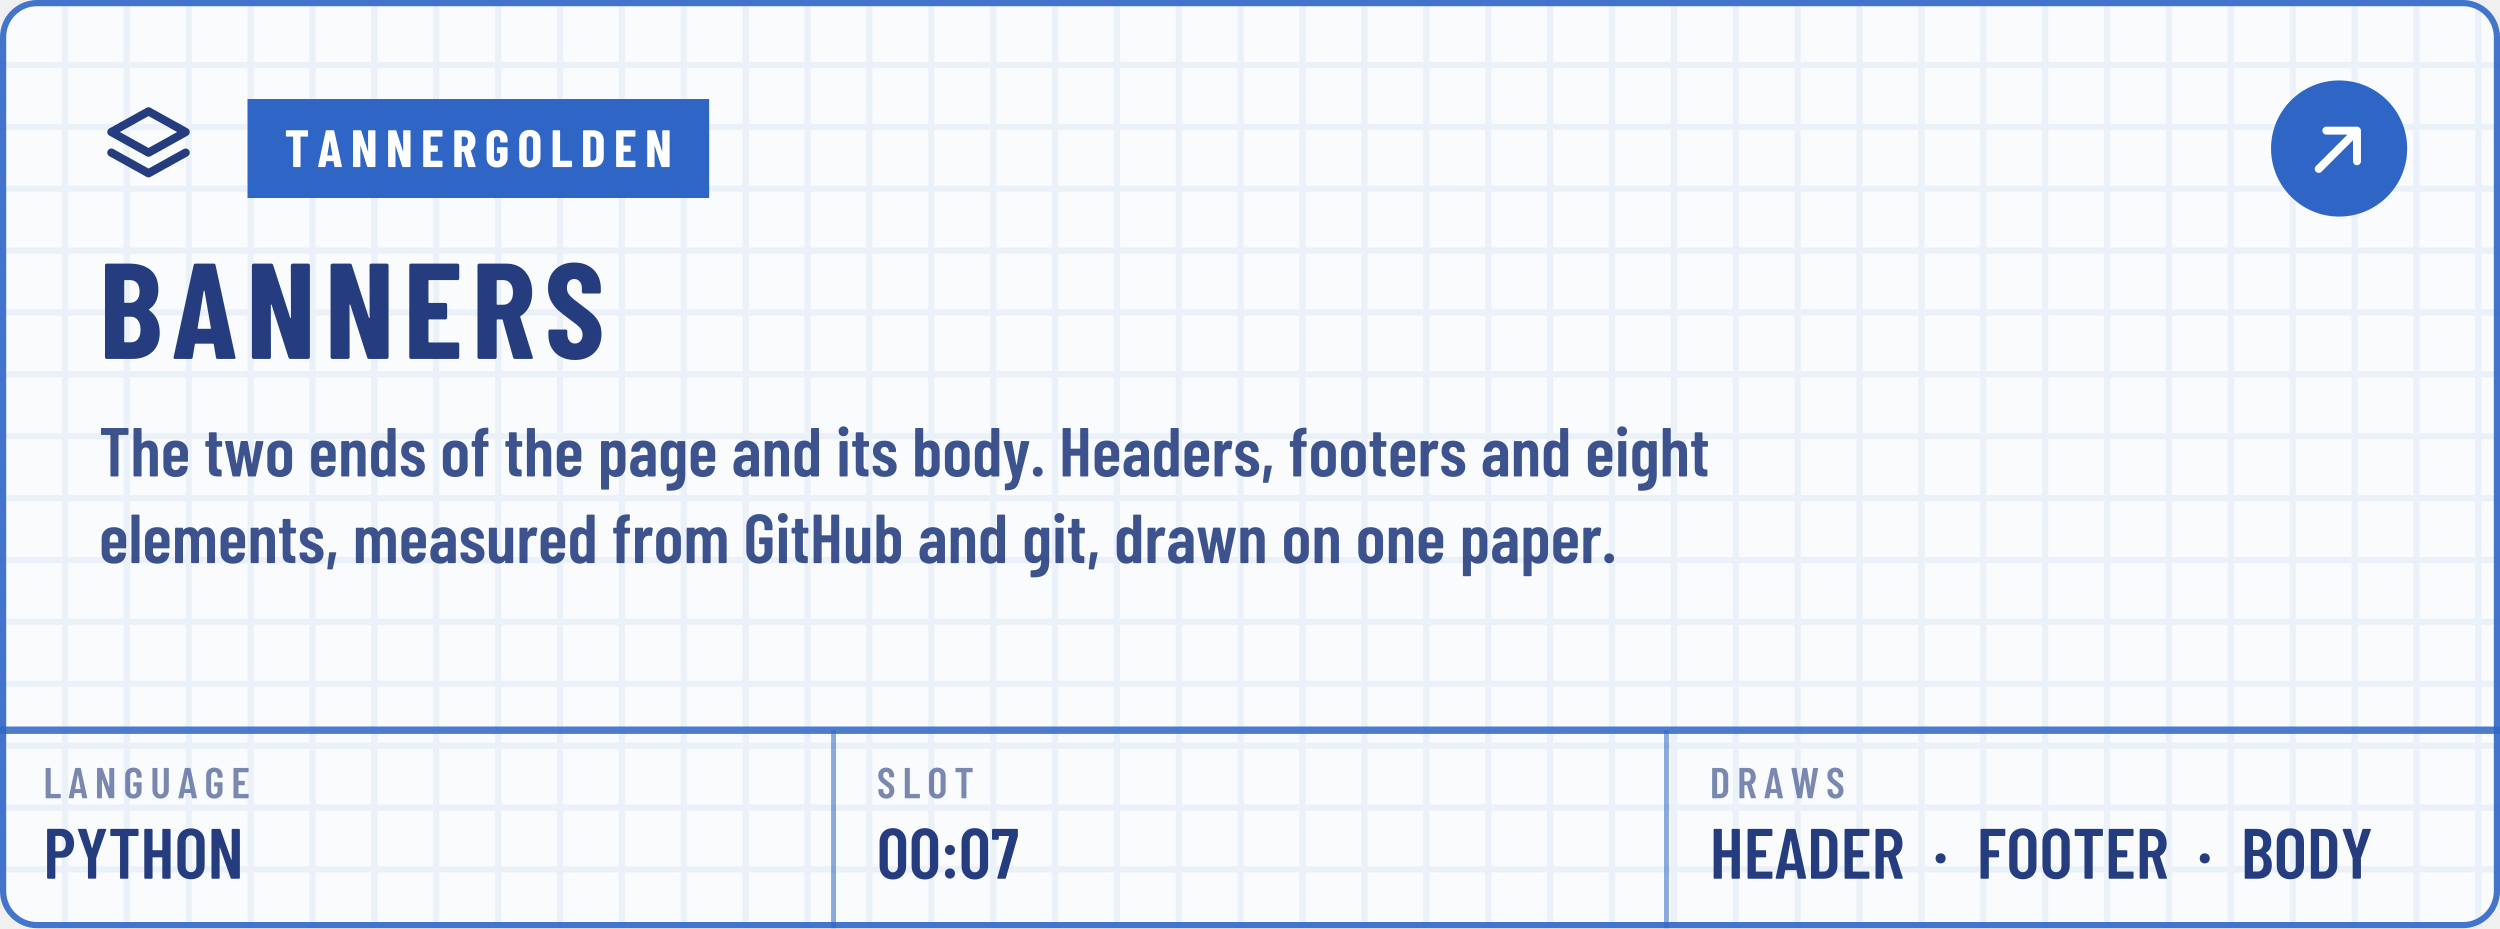
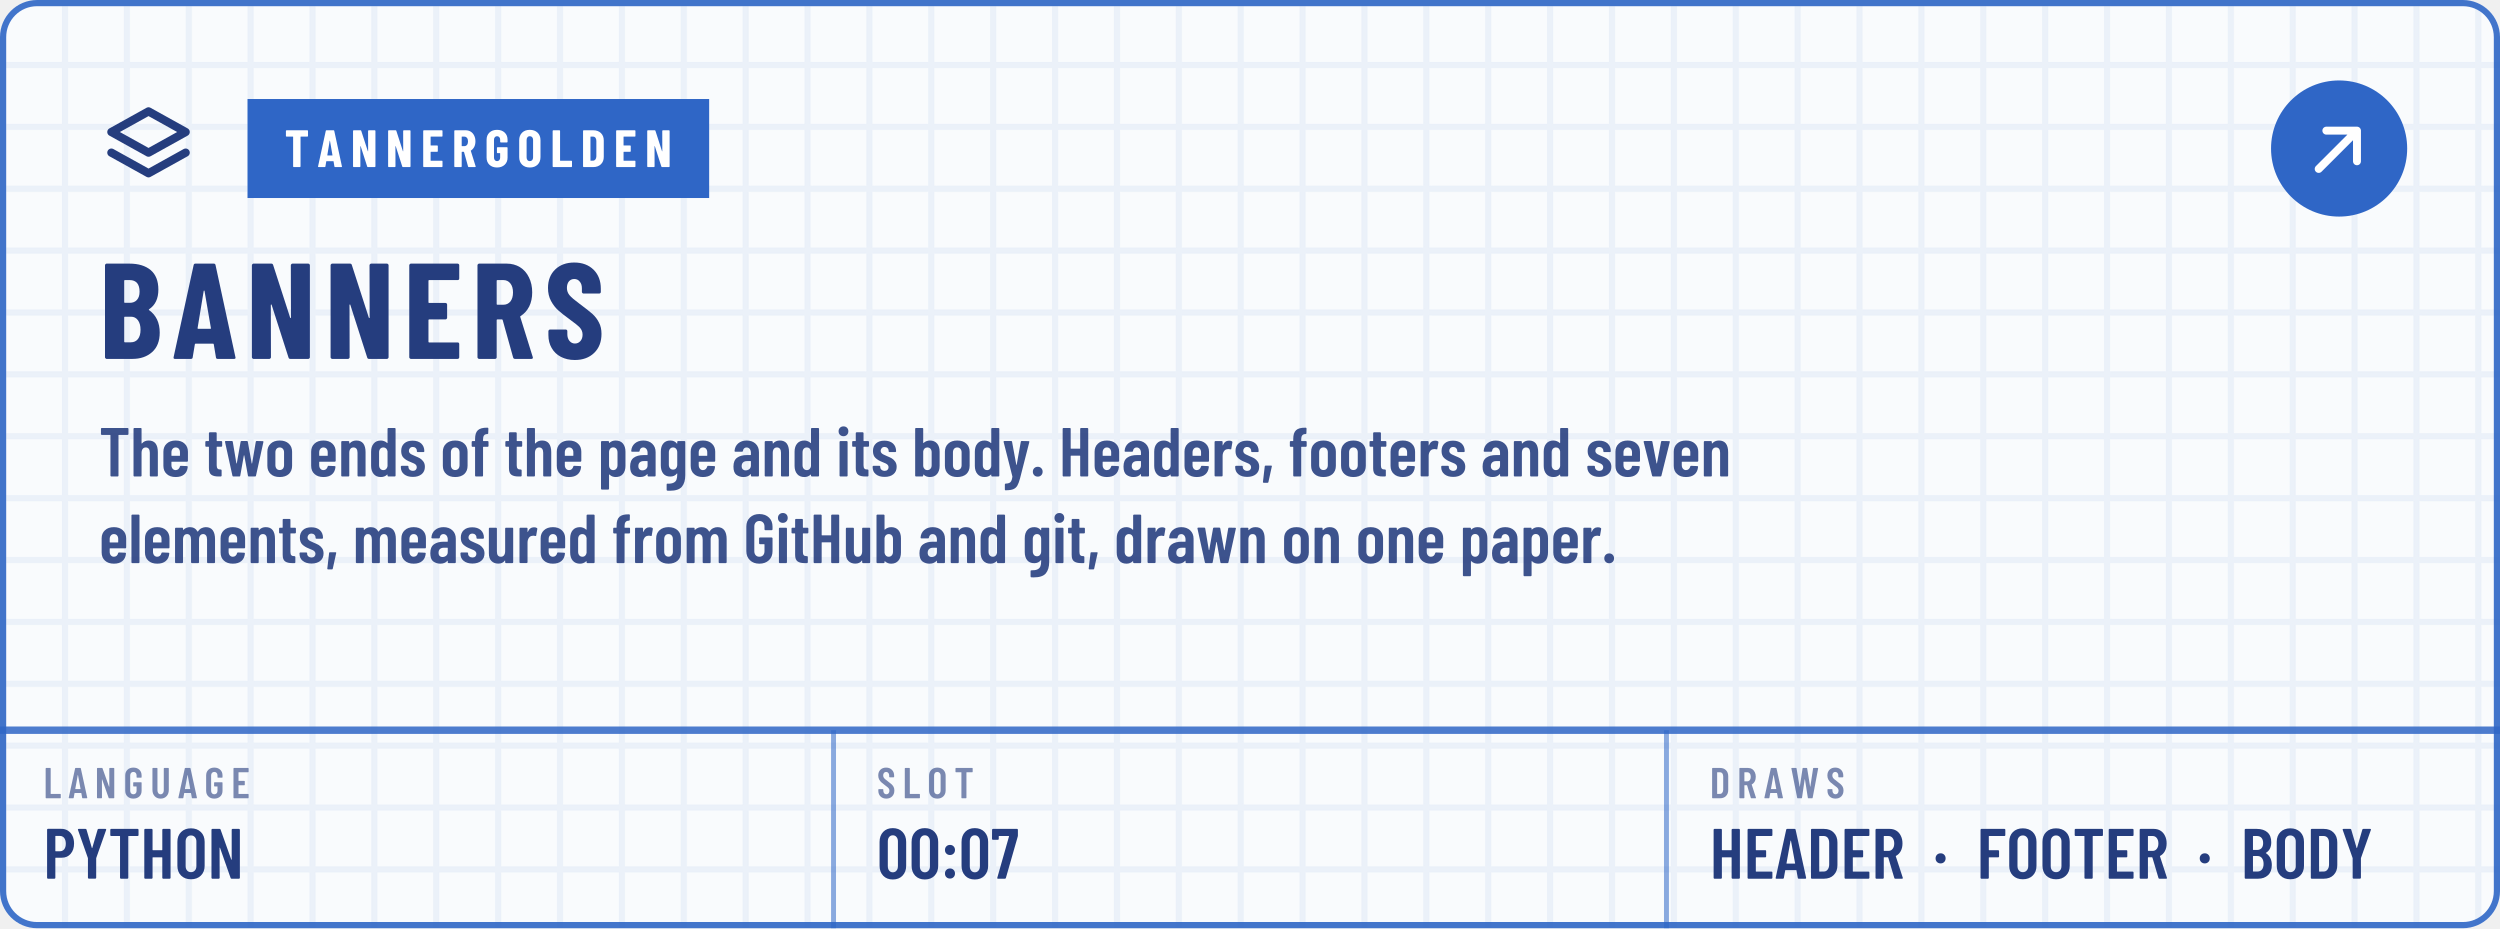
<svg xmlns="http://www.w3.org/2000/svg" width="404" height="150" viewBox="0 0 404 150" role="img" aria-labelledby="t d">
  <defs>
    <pattern id="kp1" width="10" height="10" patternUnits="userSpaceOnUse">
      <path d="M10 .5H.5V10" fill="none" stroke="#2F66C6" stroke-opacity="0.07" />
    </pattern>
    <path id="m44" d="M33 -78 59 146Q60 157 71 157H151Q164 157 161 144L112 -80Q110 -91 99 -91H45Q39 -91 36 -88Q32 -84 33 -78Z" />
    <path id="m46" d="M35 69Q35 100 55 120Q75 140 106 140Q137 140 156 120Q176 100 176 69Q176 38 156 18Q136 -2 106 -2Q75 -2 55 18Q35 38 35 69Z" />
    <path id="m48" d="M38 183V517Q38 604 89 658Q140 711 224 711Q309 711 360 658Q412 604 412 517V183Q412 96 360 42Q309 -11 224 -11Q140 -11 89 42Q38 96 38 183ZM296 176V524Q296 563 276 586Q257 610 224 610Q192 610 173 586Q154 563 154 524V176Q154 137 173 114Q192 90 224 90Q257 90 276 114Q296 137 296 176Z" />
    <path id="m55" d="M90 13 255 594Q257 600 251 600H116Q111 600 111 595V559Q111 554 108 550Q104 547 99 547H28Q23 547 20 550Q16 554 16 559L17 688Q17 693 20 696Q24 700 29 700H368Q373 700 376 696Q380 693 380 688V607Q380 603 378 593L211 10Q208 0 197 0H100Q87 0 90 13Z" />
    <path id="m58" d="M57 404Q57 435 77 455Q97 475 128 475Q159 475 178 455Q198 435 198 404Q198 373 178 353Q158 333 128 333Q97 333 77 353Q57 373 57 404ZM57 73Q57 104 77 124Q97 144 128 144Q159 144 178 124Q198 104 198 73Q198 42 178 22Q158 2 128 2Q97 2 77 22Q57 42 57 73Z" />
    <path id="m65" d="M325 11 306 116Q306 121 300 121H154Q148 121 148 116L129 11Q128 0 116 0H25Q11 0 14 13L162 689Q164 700 175 700H281Q292 700 294 689L442 13V9Q442 0 431 0H338Q326 0 325 11ZM171 212H282Q288 212 287 217L229 533Q228 536 226 536Q224 536 223 533L166 217Q165 212 171 212Z" />
    <path id="m66" d="M242 0H66Q61 0 58 4Q54 7 54 12V688Q54 693 58 696Q61 700 66 700H224Q319 700 373 652Q427 604 427 512Q427 409 354 365Q349 362 352 359Q391 334 413 292Q435 250 435 192Q435 100 382 50Q328 0 242 0ZM170 595V409Q170 404 175 404H226Q267 404 290 429Q313 454 313 500Q313 548 290 574Q267 600 226 600H175Q170 600 170 595ZM319 208Q319 260 296 290Q273 319 233 319H175Q170 319 170 314V106Q170 101 175 101H233Q273 101 296 129Q319 157 319 208Z" />
    <path id="m68" d="M54 12V688Q54 693 58 696Q61 700 66 700H237Q323 700 374 648Q426 596 426 509V191Q426 104 374 52Q323 0 237 0H66Q61 0 58 4Q54 7 54 12ZM175 100 235 101Q268 101 288 128Q309 154 310 198V502Q310 547 290 574Q269 600 234 600H175Q170 600 170 595V105Q170 100 175 100Z" />
    <path id="m69" d="M391 600H175Q170 600 170 595V406Q170 401 175 401H303Q308 401 312 398Q315 394 315 389V312Q315 307 312 304Q308 300 303 300H175Q170 300 170 295V105Q170 100 175 100H391Q396 100 400 96Q403 93 403 88V12Q403 7 400 4Q396 0 391 0H66Q61 0 58 4Q54 7 54 12V688Q54 693 58 696Q61 700 66 700H391Q396 700 400 696Q403 693 403 688V612Q403 607 400 604Q396 600 391 600Z" />
    <path id="m70" d="M390 600H175Q170 600 170 595V406Q170 401 175 401H302Q307 401 310 398Q314 394 314 389V312Q314 307 310 304Q307 300 302 300H175Q170 300 170 295V12Q170 7 166 4Q163 0 158 0H66Q61 0 58 4Q54 7 54 12V688Q54 693 58 696Q61 700 66 700H390Q395 700 398 696Q402 693 402 688V612Q402 607 398 604Q395 600 390 600Z" />
    <path id="m71" d="M42 173V527Q42 609 94 658Q145 708 230 708Q315 708 368 658Q420 609 420 526V487Q420 482 416 478Q413 475 408 475H316Q311 475 308 478Q304 482 304 487V528Q304 564 284 586Q263 608 230 608Q197 608 177 586Q157 564 157 528V172Q157 136 177 114Q197 92 230 92Q263 92 284 114Q304 136 304 172V268Q304 273 299 273H238Q233 273 230 276Q226 280 226 285V358Q226 363 230 366Q233 370 238 370H408Q413 370 416 366Q420 363 420 358V173Q420 91 368 42Q315 -8 230 -8Q145 -8 94 42Q42 91 42 173Z" />
    <path id="m72" d="M319 700H411Q416 700 420 696Q423 693 423 688V12Q423 7 420 4Q416 0 411 0H319Q314 0 310 4Q307 7 307 12V295Q307 300 302 300H175Q170 300 170 295V12Q170 7 166 4Q163 0 158 0H66Q61 0 58 4Q54 7 54 12V688Q54 693 58 696Q61 700 66 700H158Q163 700 166 696Q170 693 170 688V406Q170 401 175 401H302Q307 401 307 406V688Q307 693 310 696Q314 700 319 700Z" />
    <path id="m76" d="M54 12V688Q54 693 58 696Q61 700 66 700H158Q163 700 166 696Q170 693 170 688V105Q170 100 175 100H391Q396 100 400 96Q403 93 403 88V12Q403 7 400 4Q396 0 391 0H66Q61 0 58 4Q54 7 54 12Z" />
    <path id="m78" d="M350 700H441Q446 700 450 696Q453 693 453 688V12Q453 7 450 4Q446 0 441 0H336Q326 0 323 10L174 434Q173 437 170 436Q168 436 168 433L169 12Q169 7 166 4Q162 0 157 0H66Q61 0 58 4Q54 7 54 12V688Q54 693 58 696Q61 700 66 700H169Q179 700 182 690L332 269Q333 266 336 266Q338 267 338 270V688Q338 693 342 696Q345 700 350 700Z" />
    <path id="m79" d="M42 182V518Q42 604 94 656Q147 708 233 708Q319 708 372 656Q425 604 425 518V182Q425 96 372 44Q319 -8 233 -8Q147 -8 94 44Q42 96 42 182ZM309 177V523Q309 561 288 584Q267 608 233 608Q199 608 178 584Q158 561 158 523V177Q158 139 178 116Q199 92 233 92Q267 92 288 116Q309 139 309 177Z" />
    <path id="m80" d="M432 495Q432 405 384 350Q337 295 259 295H174Q169 295 169 290V12Q169 7 166 4Q162 0 157 0H65Q60 0 56 4Q53 7 53 12V689Q53 694 56 698Q60 701 65 701H253Q306 701 346 675Q387 649 410 602Q432 555 432 495ZM316 492Q316 542 294 572Q271 601 234 601H174Q169 601 169 596V391Q169 386 174 386H234Q271 386 294 414Q316 443 316 492Z" />
    <path id="m82" d="M318 10 233 297Q231 301 228 301H175Q170 301 170 296V12Q170 7 166 4Q163 0 158 0H66Q61 0 58 4Q54 7 54 12V688Q54 693 58 696Q61 700 66 700H254Q307 700 348 674Q388 649 410 602Q433 556 433 496Q433 434 409 389Q385 344 342 321Q338 320 339 315L437 14Q438 12 438 9Q438 0 427 0H331Q321 0 318 10ZM170 595V396Q170 391 175 391H236Q272 391 294 419Q317 447 317 495Q317 543 294 572Q272 600 236 600H175Q170 600 170 595Z" />
    <path id="m83" d="M34 173V199Q34 204 38 208Q41 211 46 211H137Q142 211 146 208Q149 204 149 199V179Q149 140 168 116Q188 92 219 92Q250 92 270 114Q290 137 290 174Q290 200 279 219Q268 238 248 255Q228 272 184 304Q134 340 104 368Q73 396 52 436Q32 475 32 527Q32 610 82 659Q132 708 214 708Q297 708 348 656Q399 605 399 520V496Q399 491 396 488Q392 484 387 484H297Q292 484 288 488Q285 491 285 496V522Q285 561 266 584Q246 608 214 608Q184 608 165 586Q146 565 146 527Q146 491 166 466Q187 441 247 397Q308 352 339 324Q370 295 387 261Q404 227 404 180Q404 95 353 44Q302 -8 219 -8Q136 -8 85 42Q34 92 34 173Z" />
    <path id="m84" d="M425 688V612Q425 607 422 604Q418 600 413 600H286Q281 600 281 595V12Q281 7 278 4Q274 0 269 0H177Q172 0 168 4Q165 7 165 12V595Q165 600 160 600H40Q35 600 32 604Q28 607 28 612V688Q28 693 32 696Q35 700 40 700H413Q418 700 422 696Q425 693 425 688Z" />
    <path id="m85" d="M50 194V688Q50 693 54 696Q57 700 62 700H154Q159 700 162 696Q166 693 166 688V182Q166 142 186 117Q206 92 239 92Q272 92 292 117Q312 142 312 182V688Q312 693 316 696Q319 700 324 700H416Q421 700 424 696Q428 693 428 688V194Q428 103 376 48Q324 -8 239 -8Q153 -8 102 48Q50 103 50 194Z" />
    <path id="m87" d="M157 11 24 687 23 691Q23 700 34 700H130Q142 700 143 689L213 272Q214 269 216 269Q218 269 219 272L282 689Q283 700 295 700H375Q387 700 388 689L456 272Q457 269 459 269Q461 269 462 272L525 689Q526 700 538 700H631Q644 700 642 687L515 11Q514 0 502 0H417Q405 0 404 11L337 436Q336 440 334 440Q332 440 331 436L269 11Q268 0 256 0H170Q158 0 157 11Z" />
    <path id="m89" d="M170 13V286L169 292L30 686Q29 688 29 691Q29 700 40 700H136Q147 700 150 690L225 433Q226 430 228 430Q230 430 231 433L306 690Q309 700 320 700H416Q422 700 425 696Q428 693 426 686L287 292L286 286V13Q286 8 282 4Q279 1 274 1H182Q177 1 174 4Q170 8 170 13Z" />
    <path id="m97" d="M397 352V12Q397 7 394 4Q390 0 385 0H293Q288 0 284 4Q281 7 281 12V31Q281 34 279 35Q277 36 275 33Q240 -8 173 -8Q116 -8 72 24Q29 57 29 143Q29 233 82 271Q134 309 224 309H276Q281 309 281 314V340Q281 376 263 398Q245 419 218 419Q197 419 183 406Q169 392 166 369Q165 357 153 357H56Q44 357 45 369Q50 437 98 478Q147 519 220 519Q299 519 348 473Q397 427 397 352ZM281 160V217Q281 222 276 222H224Q190 222 169 204Q148 185 148 150Q148 119 164 104Q180 88 205 88Q235 88 258 107Q281 126 281 160Z" />
    <path id="m98" d="M399 357V154Q399 80 362 36Q325 -8 258 -8Q204 -8 168 27Q166 29 164 28Q162 27 162 24V12Q162 7 158 4Q155 0 150 0H58Q53 0 50 4Q46 7 46 12V688Q46 693 50 696Q53 700 58 700H150Q155 700 158 696Q162 693 162 688V486Q162 483 164 482Q167 482 170 486Q189 503 212 511Q236 519 258 519Q324 519 362 476Q399 433 399 357ZM222 419Q198 419 182 404Q166 388 162 362V149Q166 123 182 108Q198 92 222 92Q250 92 267 112Q284 131 284 163V348Q284 380 267 400Q250 419 222 419Z" />
    <path id="m100" d="M287 700H379Q384 700 388 696Q391 693 391 688V12Q391 7 388 4Q384 0 379 0H287Q282 0 278 4Q275 7 275 12V24Q275 27 273 28Q271 29 269 27Q233 -8 179 -8Q112 -8 75 36Q38 80 38 154V357Q38 433 76 476Q113 519 179 519Q202 519 226 510Q250 502 269 483Q271 481 273 482Q275 483 275 486V688Q275 693 278 696Q282 700 287 700ZM275 149V362Q271 388 255 404Q239 419 215 419Q187 419 170 400Q153 380 153 348V163Q153 131 170 112Q187 92 215 92Q239 92 255 108Q271 123 275 149Z" />
    <path id="m101" d="M380 213H159Q154 213 154 208V163Q154 132 171 112Q188 92 215 92Q238 92 254 106Q271 121 276 144Q279 154 289 154L378 150Q383 150 386 146Q390 143 389 137Q382 67 338 30Q294 -8 215 -8Q133 -8 86 36Q38 79 38 154V357Q38 430 86 474Q133 519 215 519Q297 519 344 474Q392 430 392 357V225Q392 220 388 216Q385 213 380 213ZM154 348V303Q154 298 159 298H272Q277 298 277 303V348Q277 380 260 400Q243 419 215 419Q188 419 171 399Q154 379 154 348Z" />
    <path id="m102" d="M265 499V440Q265 435 262 432Q258 428 253 428H191Q186 428 186 423V12Q186 7 182 4Q179 0 174 0H83Q78 0 74 4Q71 7 71 12V423Q71 428 66 428H34Q29 428 26 432Q22 435 22 440V499Q22 504 26 508Q29 511 34 511H66Q71 511 71 516V541Q71 631 112 668Q153 705 243 704H251Q256 704 260 700Q263 697 263 692L261 624Q261 619 258 616Q254 612 249 612H244Q214 611 200 592Q186 574 186 536V516Q186 511 191 511H253Q258 511 262 508Q265 504 265 499Z" />
    <path id="m103" d="M287 511H379Q384 511 388 508Q391 504 391 499V19Q391 -89 342 -148Q293 -206 167 -206Q145 -206 134 -205Q122 -204 122 -192V-115Q122 -102 135 -104Q192 -105 222 -90Q253 -75 264 -46Q275 -17 275 30V41Q275 44 273 44Q271 45 269 42Q236 -1 175 -1Q108 -1 73 42Q38 86 38 161V357Q38 434 74 476Q109 519 175 519Q236 519 269 476Q271 473 273 474Q275 474 275 477V499Q275 504 278 508Q282 511 287 511ZM275 169V348Q275 380 258 400Q242 419 215 419Q188 419 171 399Q154 379 154 348V169Q154 138 171 118Q188 99 215 99Q242 99 258 118Q275 138 275 169Z" />
    <path id="m104" d="M397 352V12Q397 7 394 4Q390 0 385 0H293Q288 0 284 4Q281 7 281 12V343Q281 379 266 399Q251 419 223 419Q194 419 178 398Q162 377 162 340V12Q162 7 158 4Q155 0 150 0H58Q53 0 50 4Q46 7 46 12V688Q46 693 50 696Q53 700 58 700H150Q155 700 158 696Q162 693 162 688V479Q162 476 164 476Q167 475 170 479Q204 519 265 519Q330 519 364 476Q397 432 397 352Z" />
    <path id="m105" d="M36 652Q36 683 56 703Q76 723 107 723Q138 723 158 703Q177 683 177 652Q177 621 157 601Q137 581 107 581Q76 581 56 601Q36 621 36 652ZM50 12V499Q50 504 54 508Q57 511 62 511H154Q159 511 162 508Q166 504 166 499V12Q166 7 162 4Q159 0 154 0H62Q57 0 54 4Q50 7 50 12Z" />
    <path id="m108" d="M42 12V688Q42 693 46 696Q49 700 54 700H146Q151 700 154 696Q158 693 158 688V12Q158 7 154 4Q151 0 146 0H54Q49 0 46 4Q42 7 42 12Z" />
    <path id="m109" d="M623 347V12Q623 7 620 4Q616 0 611 0H520Q515 0 512 4Q508 7 508 12V339Q508 377 493 398Q478 419 452 419Q424 419 408 398Q392 377 392 340V12Q392 7 388 4Q385 0 380 0H289Q284 0 280 4Q277 7 277 12V339Q277 377 262 398Q246 419 221 419Q193 419 177 398Q161 377 161 340V12Q161 7 158 4Q154 0 149 0H58Q53 0 50 4Q46 7 46 12V499Q46 504 50 508Q53 511 58 511H149Q154 511 158 508Q161 504 161 499V483Q161 480 163 479Q165 478 167 481Q187 501 212 510Q237 519 261 519Q335 519 370 456Q373 452 379 459Q399 491 430 505Q460 519 491 519Q556 519 590 474Q623 428 623 347Z" />
    <path id="m110" d="M397 352V12Q397 7 394 4Q390 0 385 0H293Q288 0 284 4Q281 7 281 12V343Q281 379 266 399Q251 419 223 419Q194 419 178 398Q162 377 162 340V12Q162 7 158 4Q155 0 150 0H58Q53 0 50 4Q46 7 46 12V499Q46 504 50 508Q53 511 58 511H150Q155 511 158 508Q162 504 162 499V479Q162 476 164 476Q167 475 170 479Q204 519 265 519Q330 519 364 476Q397 432 397 352Z" />
    <path id="m111" d="M38 155V356Q38 430 86 474Q134 519 216 519Q299 519 347 474Q395 430 395 356V155Q395 80 348 36Q300 -8 216 -8Q133 -8 86 36Q38 80 38 155ZM279 164V348Q279 379 262 399Q244 419 216 419Q188 419 171 400Q154 380 154 348V164Q154 132 171 112Q188 93 216 93Q244 93 262 112Q279 132 279 164Z" />
    <path id="m112" d="M403 357V155Q403 78 366 35Q329 -8 262 -8Q239 -8 215 0Q191 9 172 28Q170 30 168 29Q166 28 166 25V-177Q166 -182 162 -186Q159 -189 154 -189H62Q57 -189 54 -186Q50 -182 50 -177V499Q50 504 54 508Q57 511 62 511H154Q159 511 162 508Q166 504 166 499V487Q166 484 168 484Q171 483 174 487Q209 519 262 519Q329 519 366 476Q403 432 403 357ZM226 420Q199 420 182 400Q166 380 166 348V163Q166 131 182 112Q199 92 226 92Q254 92 271 112Q288 131 288 163V348Q288 380 271 400Q254 420 226 420Z" />
    <path id="m114" d="M297 507Q305 502 303 492L287 399Q286 387 273 392Q259 396 247 396Q235 396 225 393Q197 389 180 362Q162 334 162 296V13Q162 8 158 4Q155 1 150 1H58Q53 1 50 4Q46 8 46 13V499Q46 504 50 508Q53 511 58 511H150Q155 511 158 508Q162 504 162 499V453Q162 449 164 448Q166 448 167 452Q194 517 255 517Q282 517 297 507Z" />
    <path id="m115" d="M30 135V142Q30 147 34 150Q37 154 42 154H128Q133 154 136 150Q140 147 140 142V137Q140 113 158 97Q177 81 204 81Q230 81 245 96Q260 111 260 134Q260 154 247 168Q234 181 219 188Q204 195 165 211Q108 233 72 267Q35 301 35 368Q35 438 80 478Q124 517 200 517Q278 517 324 476Q369 434 369 364Q369 359 366 356Q362 352 357 352H273Q268 352 264 356Q261 359 261 364V370Q261 394 244 410Q228 426 203 426Q177 426 162 410Q146 393 146 370Q146 351 158 338Q170 325 185 318Q200 310 235 295Q277 278 306 262Q334 245 356 214Q377 184 377 139Q377 72 330 33Q283 -6 203 -6Q124 -6 77 32Q30 70 30 135Z" />
    <path id="m116" d="M248 429H186Q181 429 181 424V162Q181 127 194 114Q207 100 233 101H240Q245 101 248 98Q252 94 252 89V12Q252 7 248 4Q245 0 240 0H206Q138 0 104 25Q69 50 69 119V424Q69 429 64 429H29Q24 429 20 432Q17 436 17 441V499Q17 504 20 508Q24 511 29 511H64Q69 511 69 516V626Q69 631 72 634Q76 638 81 638H169Q174 638 178 634Q181 631 181 626V516Q181 511 186 511H248Q253 511 256 508Q260 504 260 499V441Q260 436 256 432Q253 429 248 429Z" />
    <path id="m117" d="M289 511H381Q386 511 390 508Q393 504 393 499V12Q393 7 390 4Q386 0 381 0H289Q284 0 280 4Q277 7 277 12V34Q277 37 275 38Q273 39 271 36Q242 -7 178 -7Q117 -7 80 30Q42 66 42 142V499Q42 504 46 508Q49 511 54 511H146Q151 511 154 508Q158 504 158 499V167Q158 92 216 92Q245 92 261 114Q277 135 277 172V499Q277 504 280 508Q284 511 289 511Z" />
+     <path id="m118" d="M141 10 19 499V503Q19 512 30 512H132Q144 512 145 501L205 190Q206 187 208 187Q210 187 211 190L270 501Q271 512 283 512L385 510Q399 510 396 497L275 10Q272 0 261 0H155Q144 0 141 10Z" />
    <path id="m119" d="M126 11 19 499V503Q19 512 30 512H118Q130 512 131 501L183 190Q184 187 186 187Q188 187 189 190L244 501Q245 512 257 512H335Q347 512 348 501L404 189Q405 186 407 186Q409 186 410 189L463 501Q464 512 476 512L563 510Q576 510 573 497L466 11Q464 0 453 0H363Q351 0 350 11L297 303Q296 306 294 306Q292 306 291 303L239 11Q238 0 226 0H139Q128 0 126 11Z" />
    <path id="m121" d="M34 -187V-115Q34 -110 37 -106Q40 -103 44 -103Q77 -102 96 -94Q115 -87 126 -66Q138 -44 143 -3L142 3L16 499V503Q16 512 27 512H125Q137 512 138 501L199 170Q200 167 202 167Q204 167 205 170L264 501Q265 512 277 512L376 510Q390 510 387 497L253 -28Q234 -99 213 -134Q192 -169 154 -184Q116 -199 45 -199H40Q38 -199 36 -196Q34 -192 34 -187Z" />
    <path id="m183" d="M37 286Q37 317 57 337Q77 357 108 357Q139 357 158 337Q178 317 178 286Q178 255 158 235Q138 215 108 215Q77 215 57 235Q37 255 37 286Z" />
    <path id="n65" d="M325 11 309 107Q309 112 303 112H176Q170 112 170 107L154 11Q153 0 141 0H24Q11 0 14 13L161 689Q163 700 174 700H309Q320 700 322 689L468 13L469 9Q469 0 458 0H338Q326 0 325 11ZM194 221H284Q289 221 288 226L241 499Q240 502 238 502Q236 502 235 499L190 226Q190 221 194 221Z" />
    <path id="n66" d="M245 0H56Q51 0 48 4Q44 7 44 12V688Q44 693 48 696Q51 700 56 700H223Q323 700 380 652Q436 604 436 509Q436 410 368 365Q364 362 367 359Q446 303 446 193Q446 100 390 50Q334 0 245 0ZM185 574V417Q185 412 190 412H226Q260 412 279 434Q298 455 298 494Q298 535 280 557Q261 579 226 579H190Q185 579 185 574ZM305 214Q305 258 286 284Q267 310 235 310H190Q185 310 185 305V127Q185 122 190 122H234Q267 122 286 146Q305 170 305 214Z" />
    <path id="n68" d="M44 12V688Q44 693 48 696Q51 700 56 700H237Q328 700 383 647Q438 594 438 506V194Q438 106 383 53Q328 0 237 0H56Q51 0 48 4Q44 7 44 12ZM190 121 235 122Q262 123 279 145Q296 167 297 203V497Q297 535 280 557Q263 579 234 579H190Q185 579 185 574V126Q185 121 190 121Z" />
    <path id="n69" d="M399 579H190Q185 579 185 574V416Q185 411 190 411H310Q315 411 318 408Q322 404 322 399V302Q322 297 318 294Q315 290 310 290H190Q185 290 185 285V126Q185 121 190 121H399Q404 121 408 118Q411 114 411 109V12Q411 7 408 4Q404 0 399 0H56Q51 0 48 4Q44 7 44 12V688Q44 693 48 696Q51 700 56 700H399Q404 700 408 696Q411 693 411 688V591Q411 586 408 582Q404 579 399 579Z" />
    <path id="n71" d="M34 181V519Q34 605 88 656Q143 708 233 708Q323 708 378 656Q433 604 433 518V480Q433 475 430 472Q426 468 421 468H304Q299 468 296 472Q292 475 292 480V520Q292 550 276 568Q260 587 233 587Q207 587 191 568Q175 550 175 520V180Q175 150 191 132Q207 113 233 113Q260 113 276 132Q292 150 292 180V260Q292 265 287 265H243Q238 265 234 268Q231 272 231 277V366Q231 371 234 374Q238 378 243 378H421Q426 378 430 374Q433 371 433 366V181Q433 95 378 44Q323 -8 233 -8Q143 -8 88 44Q34 95 34 181Z" />
    <path id="n76" d="M44 12V688Q44 693 48 696Q51 700 56 700H173Q178 700 182 696Q185 693 185 688V126Q185 121 190 121H400Q405 121 408 118Q412 114 412 109V12Q412 7 408 4Q405 0 400 0H56Q51 0 48 4Q44 7 44 12Z" />
    <path id="n78" d="M342 700H458Q463 700 466 696Q470 693 470 688V12Q470 7 466 4Q463 0 458 0H326Q316 0 313 10L189 397Q188 400 186 400Q183 399 183 396L184 12Q184 7 180 4Q177 0 172 0H56Q51 0 48 4Q44 7 44 12V688Q44 693 48 696Q51 700 56 700H187Q197 700 200 690L325 303Q326 300 328 300Q331 301 331 304L330 688Q330 693 334 696Q337 700 342 700Z" />
    <path id="n79" d="M34 190V510Q34 600 89 654Q144 708 236 708Q328 708 384 654Q439 600 439 510V190Q439 100 384 46Q328 -8 236 -8Q144 -8 89 46Q34 100 34 190ZM298 184V516Q298 548 281 568Q264 587 236 587Q208 587 192 568Q175 548 175 516V184Q175 152 192 132Q208 113 236 113Q264 113 281 132Q298 152 298 184Z" />
    <path id="n82" d="M306 10 229 286Q227 290 224 290H190Q185 290 185 285V12Q185 7 182 4Q178 0 173 0H56Q51 0 48 4Q44 7 44 12V688Q44 693 48 696Q51 700 56 700H258Q313 700 356 674Q399 647 422 599Q446 551 446 489Q446 430 424 385Q401 340 361 315Q359 314 358 312Q357 311 358 309L450 14L451 10Q451 0 440 0H320Q309 0 306 10ZM185 574V403Q185 398 190 398H235Q266 398 286 422Q305 447 305 488Q305 530 286 554Q266 579 235 579H190Q185 579 185 574Z" />
    <path id="n83" d="M30 175V204Q30 209 34 212Q37 216 42 216H157Q162 216 166 212Q169 209 169 204V182Q169 151 185 132Q201 113 225 113Q249 113 265 131Q281 149 281 178Q281 208 261 230Q241 251 183 293Q133 329 102 357Q71 385 49 426Q27 467 27 521Q27 606 80 657Q133 708 220 708Q308 708 362 655Q415 602 415 516V492Q415 487 412 484Q408 480 403 480H288Q283 480 280 484Q276 487 276 492V519Q276 550 260 568Q245 587 220 587Q196 587 181 570Q166 552 166 521Q166 491 185 468Q204 445 260 404Q322 358 354 330Q385 301 402 266Q420 232 420 184Q420 96 366 44Q312 -8 224 -8Q166 -8 122 15Q78 38 54 80Q30 121 30 175Z" />
    <path id="n84" d="M444 688V591Q444 586 440 582Q437 579 432 579H307Q302 579 302 574V12Q302 7 298 4Q295 0 290 0H173Q168 0 164 4Q161 7 161 12V574Q161 579 156 579H36Q31 579 28 582Q24 586 24 591V688Q24 693 28 696Q31 700 36 700H432Q437 700 440 696Q444 693 444 688Z" />
  </defs>
  <rect width="404" height="150" rx="6" fill="#FFFFFF" />
  <rect width="404" height="150" rx="6" fill="#2F66C6" fill-opacity=".03" />
  <rect width="404" height="150" rx="6" fill="url(#kp1)" />
  <g transform="translate(16 16) scale(0.6667)" fill="none" stroke="#253D7E" stroke-width="2" stroke-linecap="round" stroke-linejoin="round">
    <path d="M12 3l9 5-9 5-9-5z" />
    <path d="M3 13l9 5 9-5" />
  </g>
  <rect x="40" y="16" width="74.6" height="16" fill="#2F66C6" />
  <g transform="translate(46 27) scale(0.0085 -0.0085)" fill="#FFFFFF">
    <use href="#n84" x="0" />
    <use href="#n65" x="621" />
    <use href="#n78" x="1256" />
    <use href="#n78" x="1923" />
    <use href="#n69" x="2590" />
    <use href="#n82" x="3181" />
    <use href="#n71" x="3805" />
    <use href="#n79" x="4425" />
    <use href="#n76" x="5051" />
    <use href="#n68" x="5629" />
    <use href="#n69" x="6258" />
    <use href="#n78" x="6849" />
  </g>
  <g transform="translate(16 58) scale(0.022 -0.022)" fill="#253D7E">
    <use href="#n66" x="0" />
    <use href="#n65" x="534" />
    <use href="#n78" x="1079" />
    <use href="#n78" x="1657" />
    <use href="#n69" x="2235" />
    <use href="#n82" x="2736" />
    <use href="#n83" x="3271" />
  </g>
  <circle cx="378" cy="24" r="11" fill="#2F66C6" />
  <g transform="rotate(-45 378 24)">
    <g transform="translate(371 17) scale(0.5833)" fill="none" stroke="#FFFFFF" stroke-width="2.2" stroke-linecap="round" stroke-linejoin="round">
      <path d="M4 12h15M13 6l6 6-6 6" />
    </g>
  </g>
  <g transform="translate(16 77) scale(0.0112 -0.0112)" fill="#253D7E" fill-opacity="0.88">
    <use href="#m84" x="0" />
    <use href="#m104" x="452" />
    <use href="#m101" x="891" />
    <use href="#m116" x="1517" />
    <use href="#m119" x="1799" />
    <use href="#m111" x="2391" />
    <use href="#m101" x="3023" />
    <use href="#m110" x="3449" />
    <use href="#m100" x="3888" />
    <use href="#m115" x="4325" />
    <use href="#m111" x="4923" />
    <use href="#m102" x="5355" />
    <use href="#m116" x="5846" />
    <use href="#m104" x="6128" />
    <use href="#m101" x="6567" />
    <use href="#m112" x="7193" />
    <use href="#m97" x="7634" />
    <use href="#m103" x="8068" />
    <use href="#m101" x="8499" />
    <use href="#m97" x="9125" />
    <use href="#m110" x="9559" />
    <use href="#m100" x="9998" />
    <use href="#m105" x="10635" />
    <use href="#m116" x="10850" />
    <use href="#m115" x="11132" />
    <use href="#m98" x="11730" />
    <use href="#m111" x="12167" />
    <use href="#m100" x="12599" />
    <use href="#m121" x="13036" />
    <use href="#m46" x="13439" />
    <use href="#m72" x="13850" />
    <use href="#m101" x="14327" />
    <use href="#m97" x="14753" />
    <use href="#m100" x="15187" />
    <use href="#m101" x="15624" />
    <use href="#m114" x="16050" />
    <use href="#m115" x="16363" />
    <use href="#m44" x="16761" />
    <use href="#m102" x="17160" />
    <use href="#m111" x="17451" />
    <use href="#m111" x="17883" />
    <use href="#m116" x="18315" />
    <use href="#m101" x="18597" />
    <use href="#m114" x="19023" />
    <use href="#m115" x="19336" />
    <use href="#m97" x="19934" />
    <use href="#m110" x="20368" />
    <use href="#m100" x="20807" />
-     <use href="#m101" x="21444" />
-     <use href="#m105" x="21870" />
-     <use href="#m103" x="22085" />
-     <use href="#m104" x="22516" />
-     <use href="#m116" x="22955" />
+     <use href="#m115" x="21444" />
+     <use href="#m101" x="21842" />
+     <use href="#m118" x="22268" />
+     <use href="#m101" x="22683" />
+     <use href="#m110" x="23109" />
  </g>
  <g transform="translate(16 91) scale(0.0112 -0.0112)" fill="#253D7E" fill-opacity="0.88">
    <use href="#m101" x="0" />
    <use href="#m108" x="426" />
    <use href="#m101" x="625" />
    <use href="#m109" x="1051" />
    <use href="#m101" x="1716" />
    <use href="#m110" x="2142" />
    <use href="#m116" x="2581" />
    <use href="#m115" x="2863" />
    <use href="#m44" x="3261" />
    <use href="#m109" x="3660" />
    <use href="#m101" x="4325" />
    <use href="#m97" x="4751" />
    <use href="#m115" x="5185" />
    <use href="#m117" x="5583" />
    <use href="#m114" x="6021" />
    <use href="#m101" x="6334" />
    <use href="#m100" x="6760" />
    <use href="#m102" x="7397" />
    <use href="#m114" x="7688" />
    <use href="#m111" x="8001" />
    <use href="#m109" x="8433" />
    <use href="#m71" x="9298" />
    <use href="#m105" x="9760" />
    <use href="#m116" x="9975" />
    <use href="#m72" x="10257" />
    <use href="#m117" x="10734" />
    <use href="#m98" x="11172" />
    <use href="#m97" x="11809" />
    <use href="#m110" x="12243" />
    <use href="#m100" x="12682" />
    <use href="#m103" x="13319" />
    <use href="#m105" x="13750" />
    <use href="#m116" x="13965" />
    <use href="#m44" x="14247" />
    <use href="#m100" x="14646" />
    <use href="#m114" x="15083" />
    <use href="#m97" x="15396" />
    <use href="#m119" x="15830" />
    <use href="#m110" x="16422" />
    <use href="#m111" x="17061" />
    <use href="#m110" x="17493" />
    <use href="#m111" x="18132" />
    <use href="#m110" x="18564" />
    <use href="#m101" x="19003" />
    <use href="#m112" x="19629" />
    <use href="#m97" x="20070" />
    <use href="#m112" x="20504" />
    <use href="#m101" x="20945" />
    <use href="#m114" x="21371" />
    <use href="#m46" x="21684" />
  </g>
  <path d="M0 118H404" stroke="#2F66C6" stroke-opacity="0.85" stroke-width="1.2" />
  <g transform="translate(7 129) scale(0.007 -0.007)" fill="#253D7E" fill-opacity="0.6">
    <use href="#m76" x="0" />
    <use href="#m65" x="572" />
    <use href="#m78" x="1185" />
    <use href="#m71" x="1849" />
    <use href="#m85" x="2469" />
    <use href="#m65" x="3104" />
    <use href="#m71" x="3717" />
    <use href="#m69" x="4336" />
  </g>
  <g transform="translate(7 142) scale(0.0115 -0.0115)" fill="#253D7E">
    <use href="#m80" x="0" />
    <use href="#m89" x="457" />
    <use href="#m84" x="913" />
    <use href="#m72" x="1365" />
    <use href="#m79" x="1842" />
    <use href="#m78" x="2309" />
  </g>
  <g transform="translate(141.7 129) scale(0.007 -0.007)" fill="#253D7E" fill-opacity="0.6">
    <use href="#m83" x="0" />
    <use href="#m76" x="591" />
    <use href="#m79" x="1163" />
    <use href="#m84" x="1787" />
  </g>
  <g transform="translate(141.7 142) scale(0.0115 -0.0115)" fill="#253D7E">
    <use href="#m48" x="0" />
    <use href="#m48" x="450" />
    <use href="#m58" x="900" />
    <use href="#m48" x="1152" />
    <use href="#m55" x="1602" />
  </g>
  <g transform="translate(276.3 129) scale(0.007 -0.007)" fill="#253D7E" fill-opacity="0.6">
    <use href="#m68" x="0" />
    <use href="#m82" x="629" />
    <use href="#m65" x="1247" />
    <use href="#m87" x="1860" />
    <use href="#m83" x="2683" />
  </g>
  <g transform="translate(276.3 142) scale(0.0115 -0.0115)" fill="#253D7E">
    <use href="#m72" x="0" />
    <use href="#m69" x="477" />
    <use href="#m65" x="912" />
    <use href="#m68" x="1368" />
    <use href="#m69" x="1840" />
    <use href="#m82" x="2275" />
    <use href="#m183" x="3136" />
    <use href="#m70" x="3751" />
    <use href="#m79" x="4166" />
    <use href="#m79" x="4633" />
    <use href="#m84" x="5100" />
    <use href="#m69" x="5552" />
    <use href="#m82" x="5987" />
    <use href="#m183" x="6848" />
    <use href="#m66" x="7463" />
    <use href="#m79" x="7925" />
    <use href="#m68" x="8392" />
    <use href="#m89" x="8864" />
  </g>
  <path d="M134.7 118V150M269.3 118V150" stroke="#2F66C6" stroke-opacity="0.55" stroke-width=".8" />
  <rect x=".5" y=".5" width="403" height="149" rx="5.5" fill="none" stroke="#2F66C6" stroke-opacity=".9" />
</svg>
